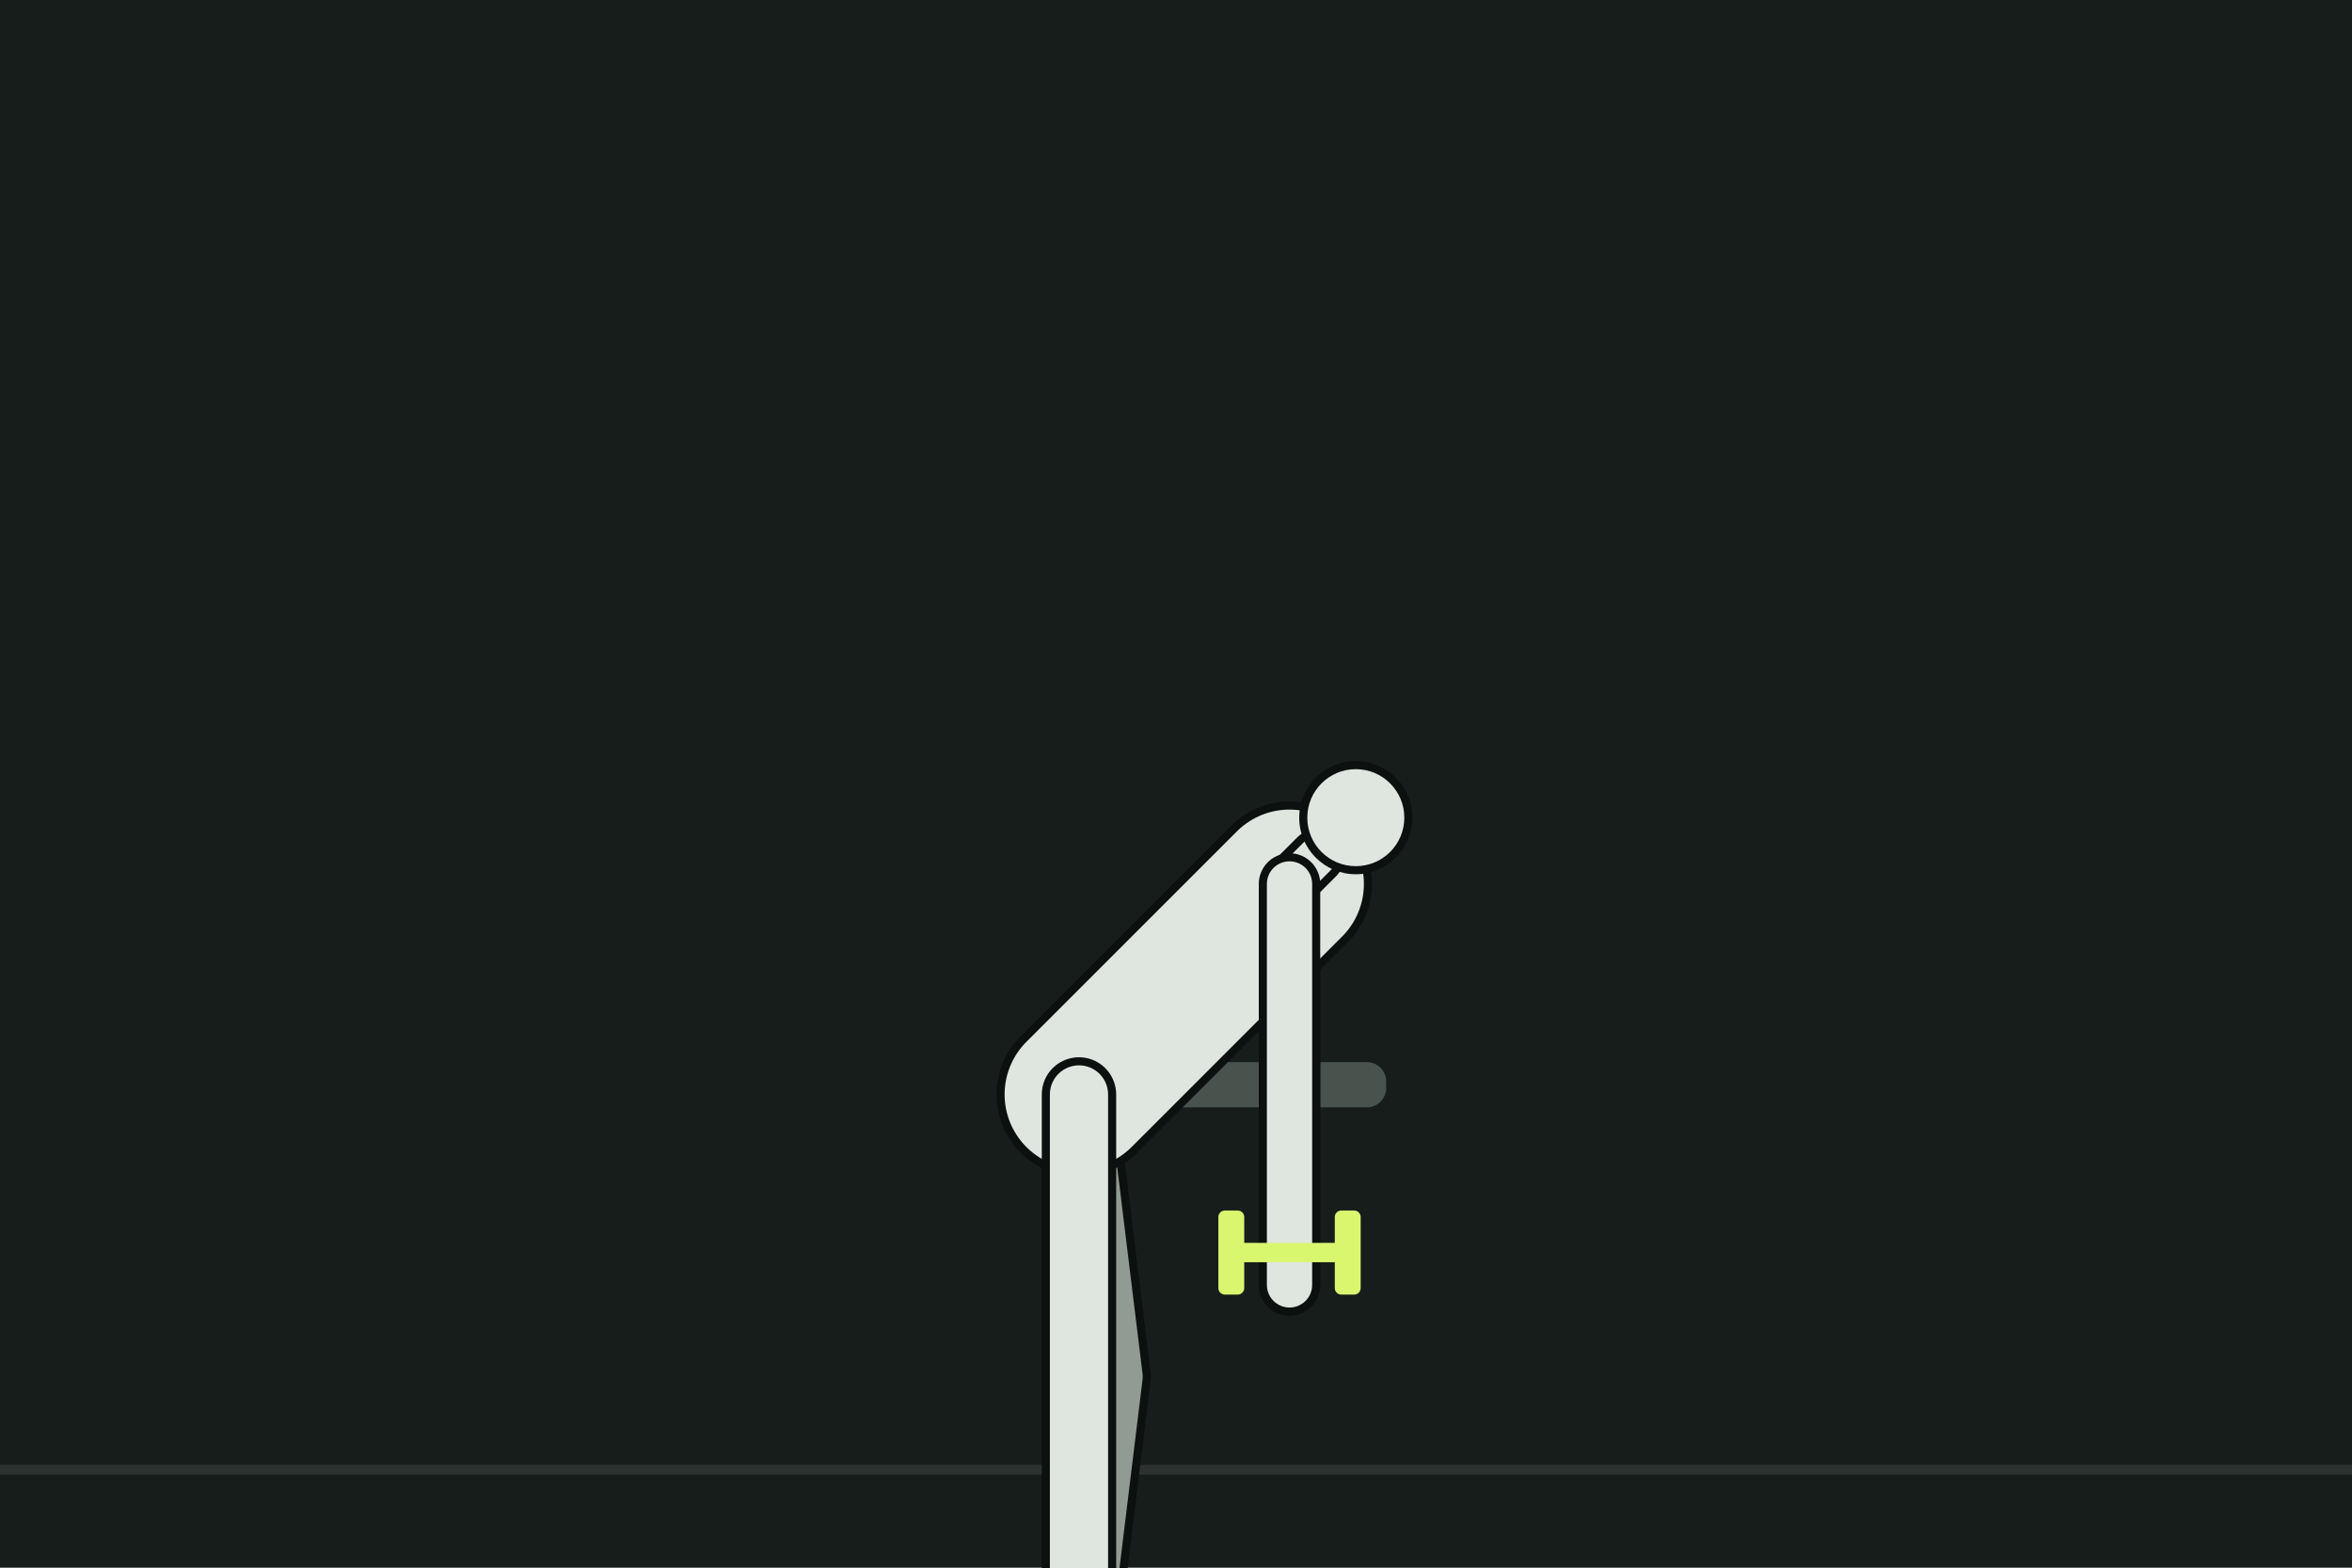
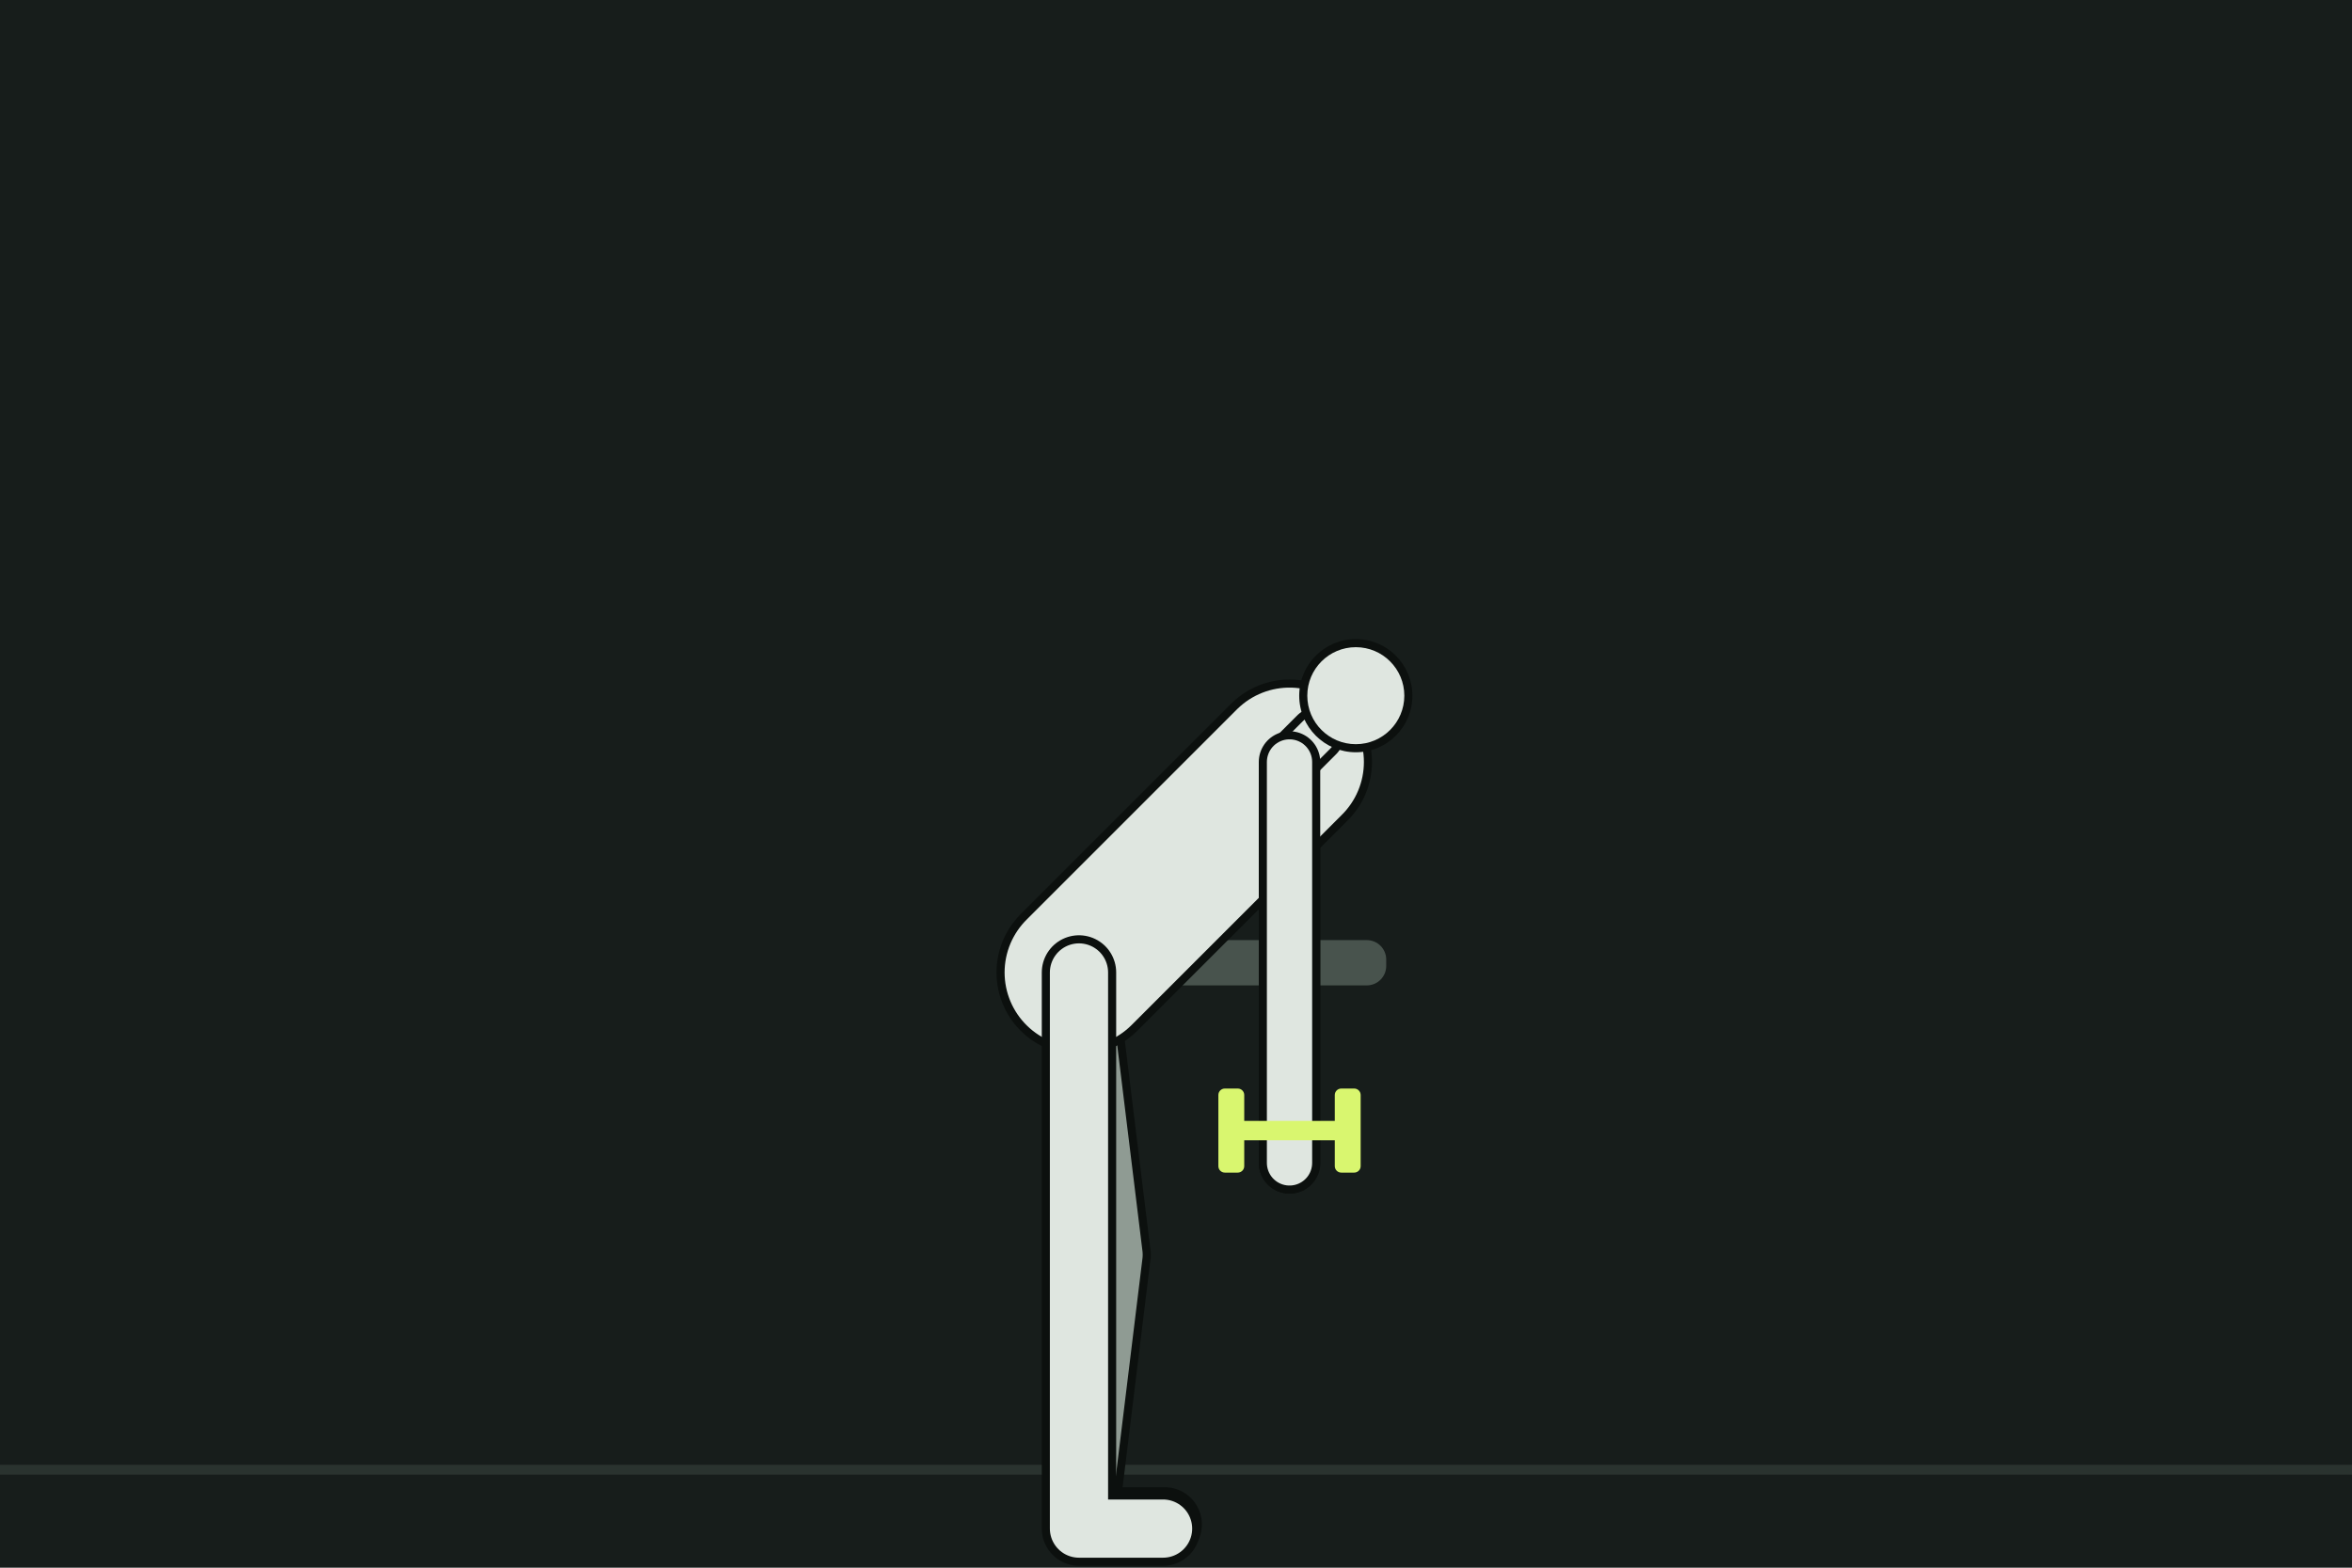
<svg xmlns="http://www.w3.org/2000/svg" viewBox="0 0 480 320" width="480" height="320" role="img" aria-label="chest-supported-dumbbell-row (start)">
  <rect width="480" height="320" fill="#171d1b" />
  <line x1="0" y1="300" x2="480" y2="300" stroke="#2a332f" stroke-width="2" />
-   <g transform="translate(81.6 104.6) scale(0.66)">
+   <g transform="translate(81.6 79.7) scale(0.66)">
    <rect x="225" y="170" width="80" height="14" rx="6" fill="#48534d" />
    <polyline points="275.1,114.9 275.1,174.9 275.1,228.9 275.1,238.9" fill="none" stroke="#0c100e" stroke-width="19" stroke-linecap="round" stroke-linejoin="round" />
    <polyline points="275.1,114.9 275.1,174.9 275.1,228.9 275.1,238.9" fill="none" stroke="#8f9b93" stroke-width="14" stroke-linecap="round" stroke-linejoin="round" />
    <polyline points="210,180 220.7,267.3 210.5,350.7 236.5,350.7" fill="none" stroke="#0c100e" stroke-width="23" stroke-linecap="round" stroke-linejoin="round" />
    <polyline points="210,180 220.7,267.3 210.5,350.7 236.5,350.7" fill="none" stroke="#8f9b93" stroke-width="18" stroke-linecap="round" stroke-linejoin="round" />
    <polyline points="210,180 275.1,114.9" fill="none" stroke="#0c100e" stroke-width="51" stroke-linecap="round" stroke-linejoin="round" />
    <polyline points="210,180 275.1,114.9" fill="none" stroke="#dfe6e0" stroke-width="46" stroke-linecap="round" stroke-linejoin="round" />
    <polyline points="275.1,114.9 283.5,106.5" fill="none" stroke="#0c100e" stroke-width="17" stroke-linecap="round" stroke-linejoin="round" />
    <polyline points="275.1,114.9 283.5,106.5" fill="none" stroke="#dfe6e0" stroke-width="12" stroke-linecap="round" stroke-linejoin="round" />
    <circle cx="295.6" cy="94.4" r="17.5" fill="#0c100e" />
    <circle cx="295.6" cy="94.4" r="15" fill="#dfe6e0" />
    <polyline points="210,180 210,268 210,352 236,352" fill="none" stroke="#0c100e" stroke-width="23" stroke-linecap="round" stroke-linejoin="round" />
    <polyline points="210,180 210,268 210,352 236,352" fill="none" stroke="#dfe6e0" stroke-width="18" stroke-linecap="round" stroke-linejoin="round" />
    <polyline points="275.1,114.9 275.1,174.9 275.1,228.9 275.1,238.9" fill="none" stroke="#0c100e" stroke-width="19" stroke-linecap="round" stroke-linejoin="round" />
    <polyline points="275.1,114.9 275.1,174.9 275.1,228.9 275.1,238.9" fill="none" stroke="#dfe6e0" stroke-width="14" stroke-linecap="round" stroke-linejoin="round" />
    <line x1="261.1" y1="228.9" x2="289.1" y2="228.9" stroke="#d9f66f" stroke-width="6" stroke-linecap="round" />
    <rect x="253.1" y="215.9" width="8" height="26" rx="2" fill="#d9f66f" />
    <rect x="289.1" y="215.9" width="8" height="26" rx="2" fill="#d9f66f" />
  </g>
</svg>
